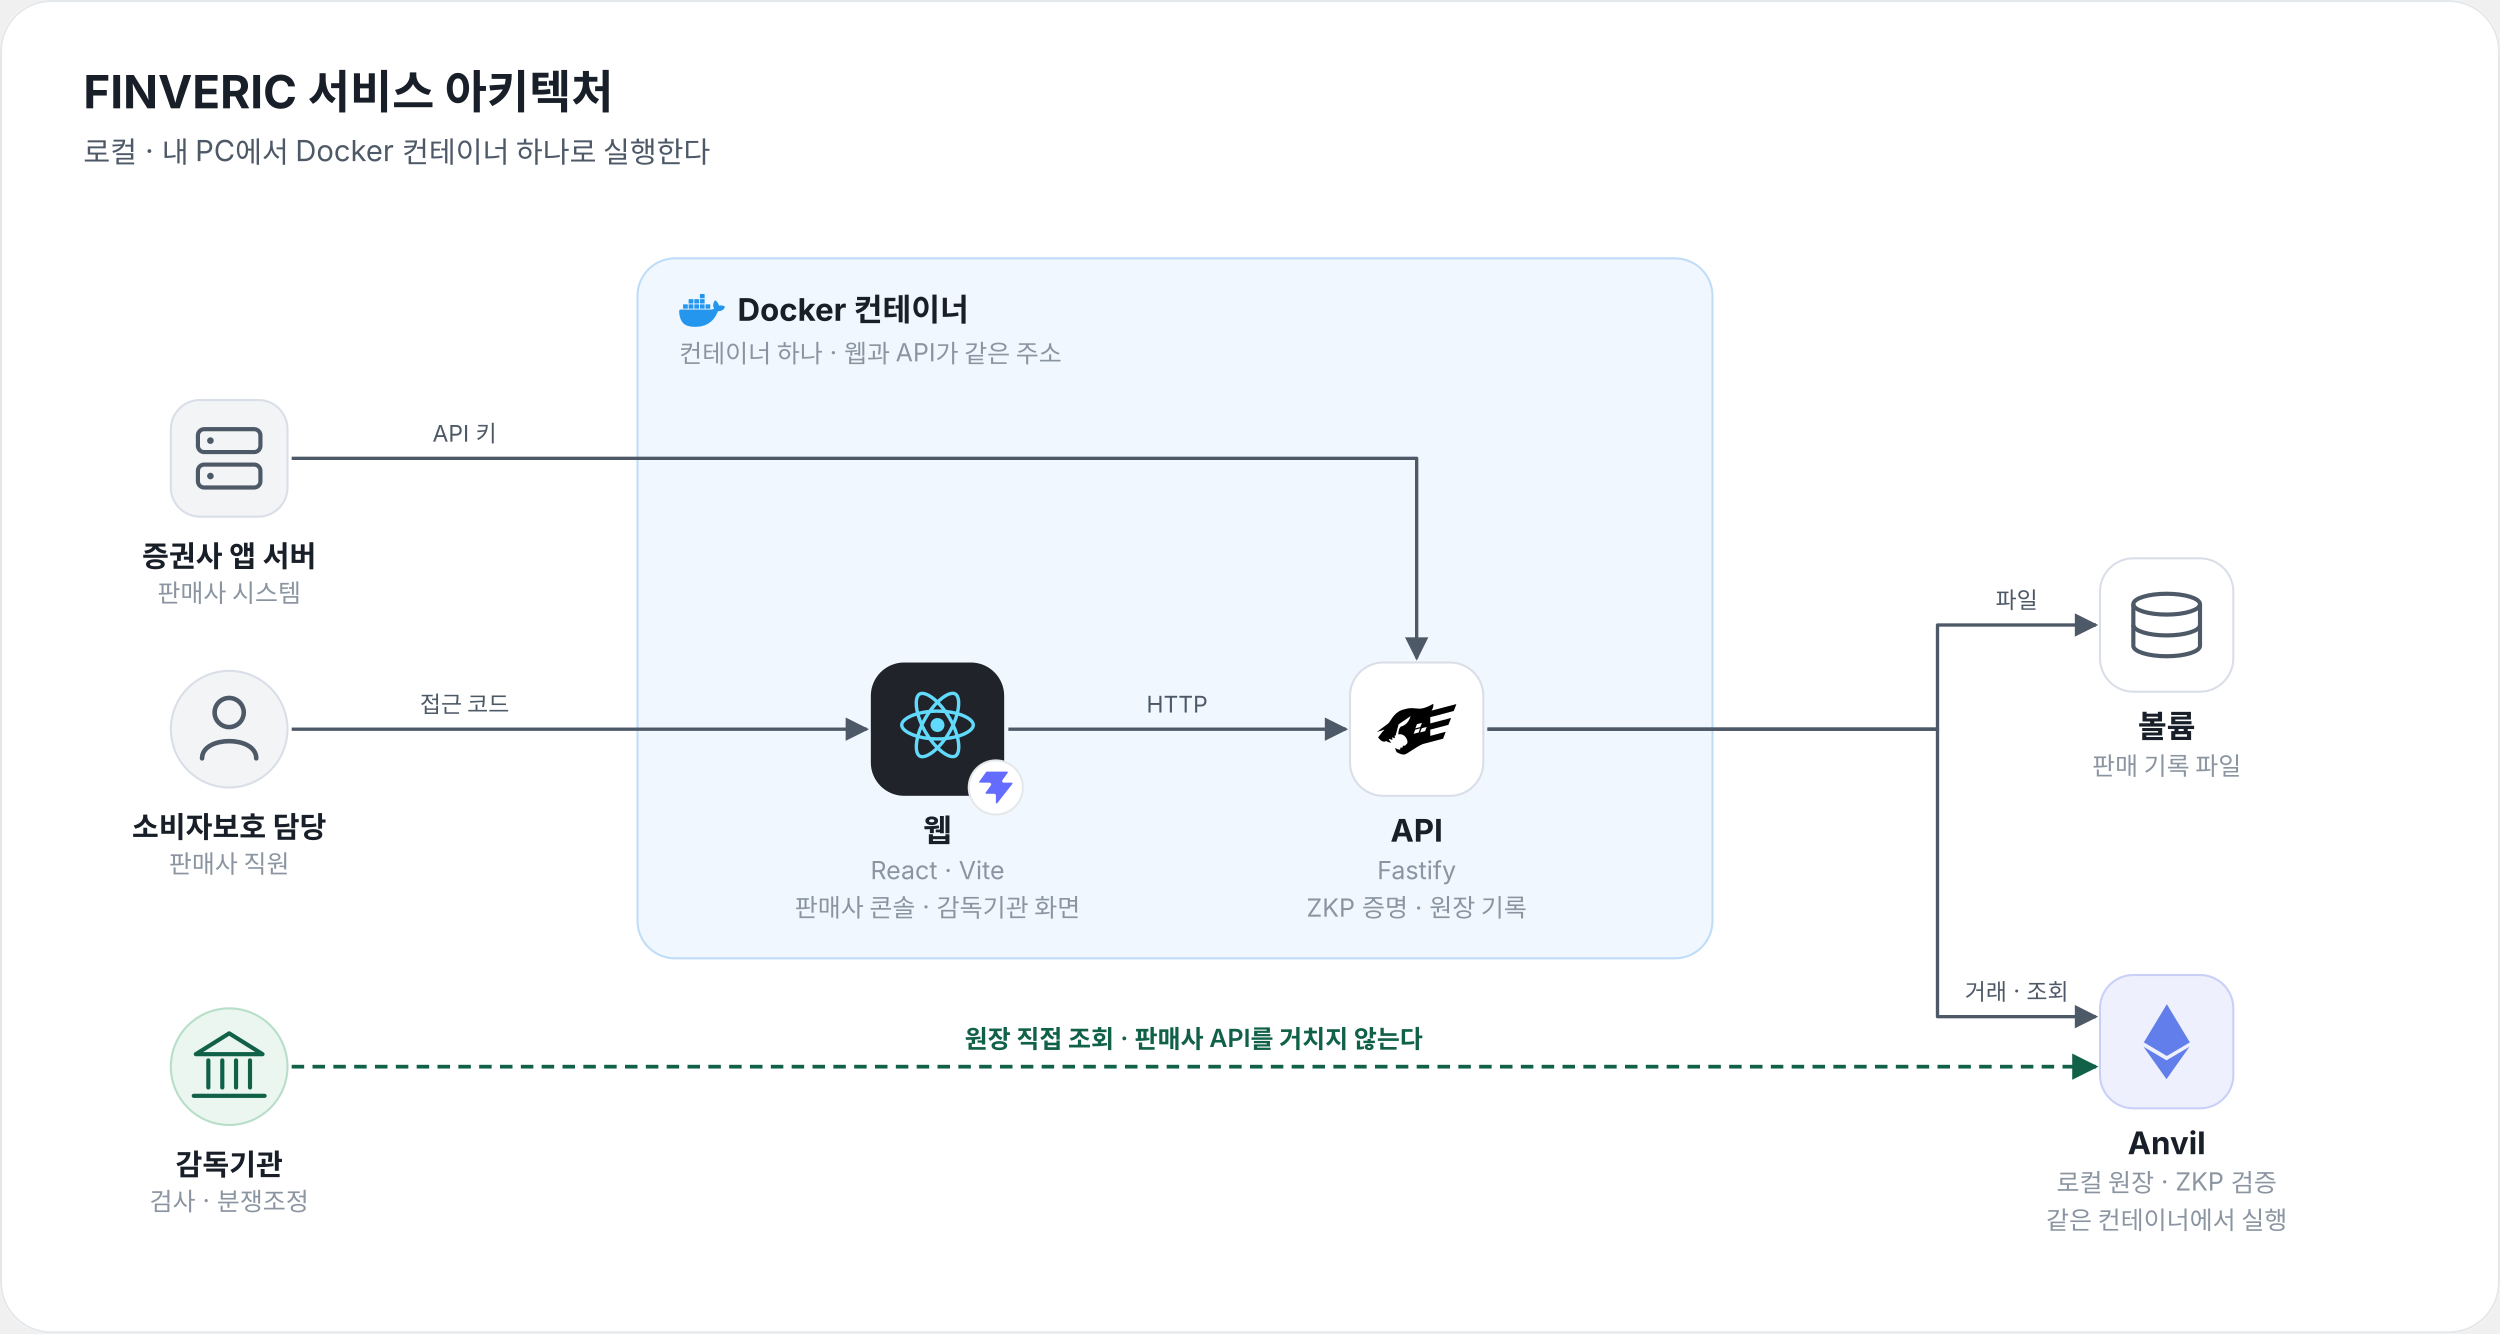
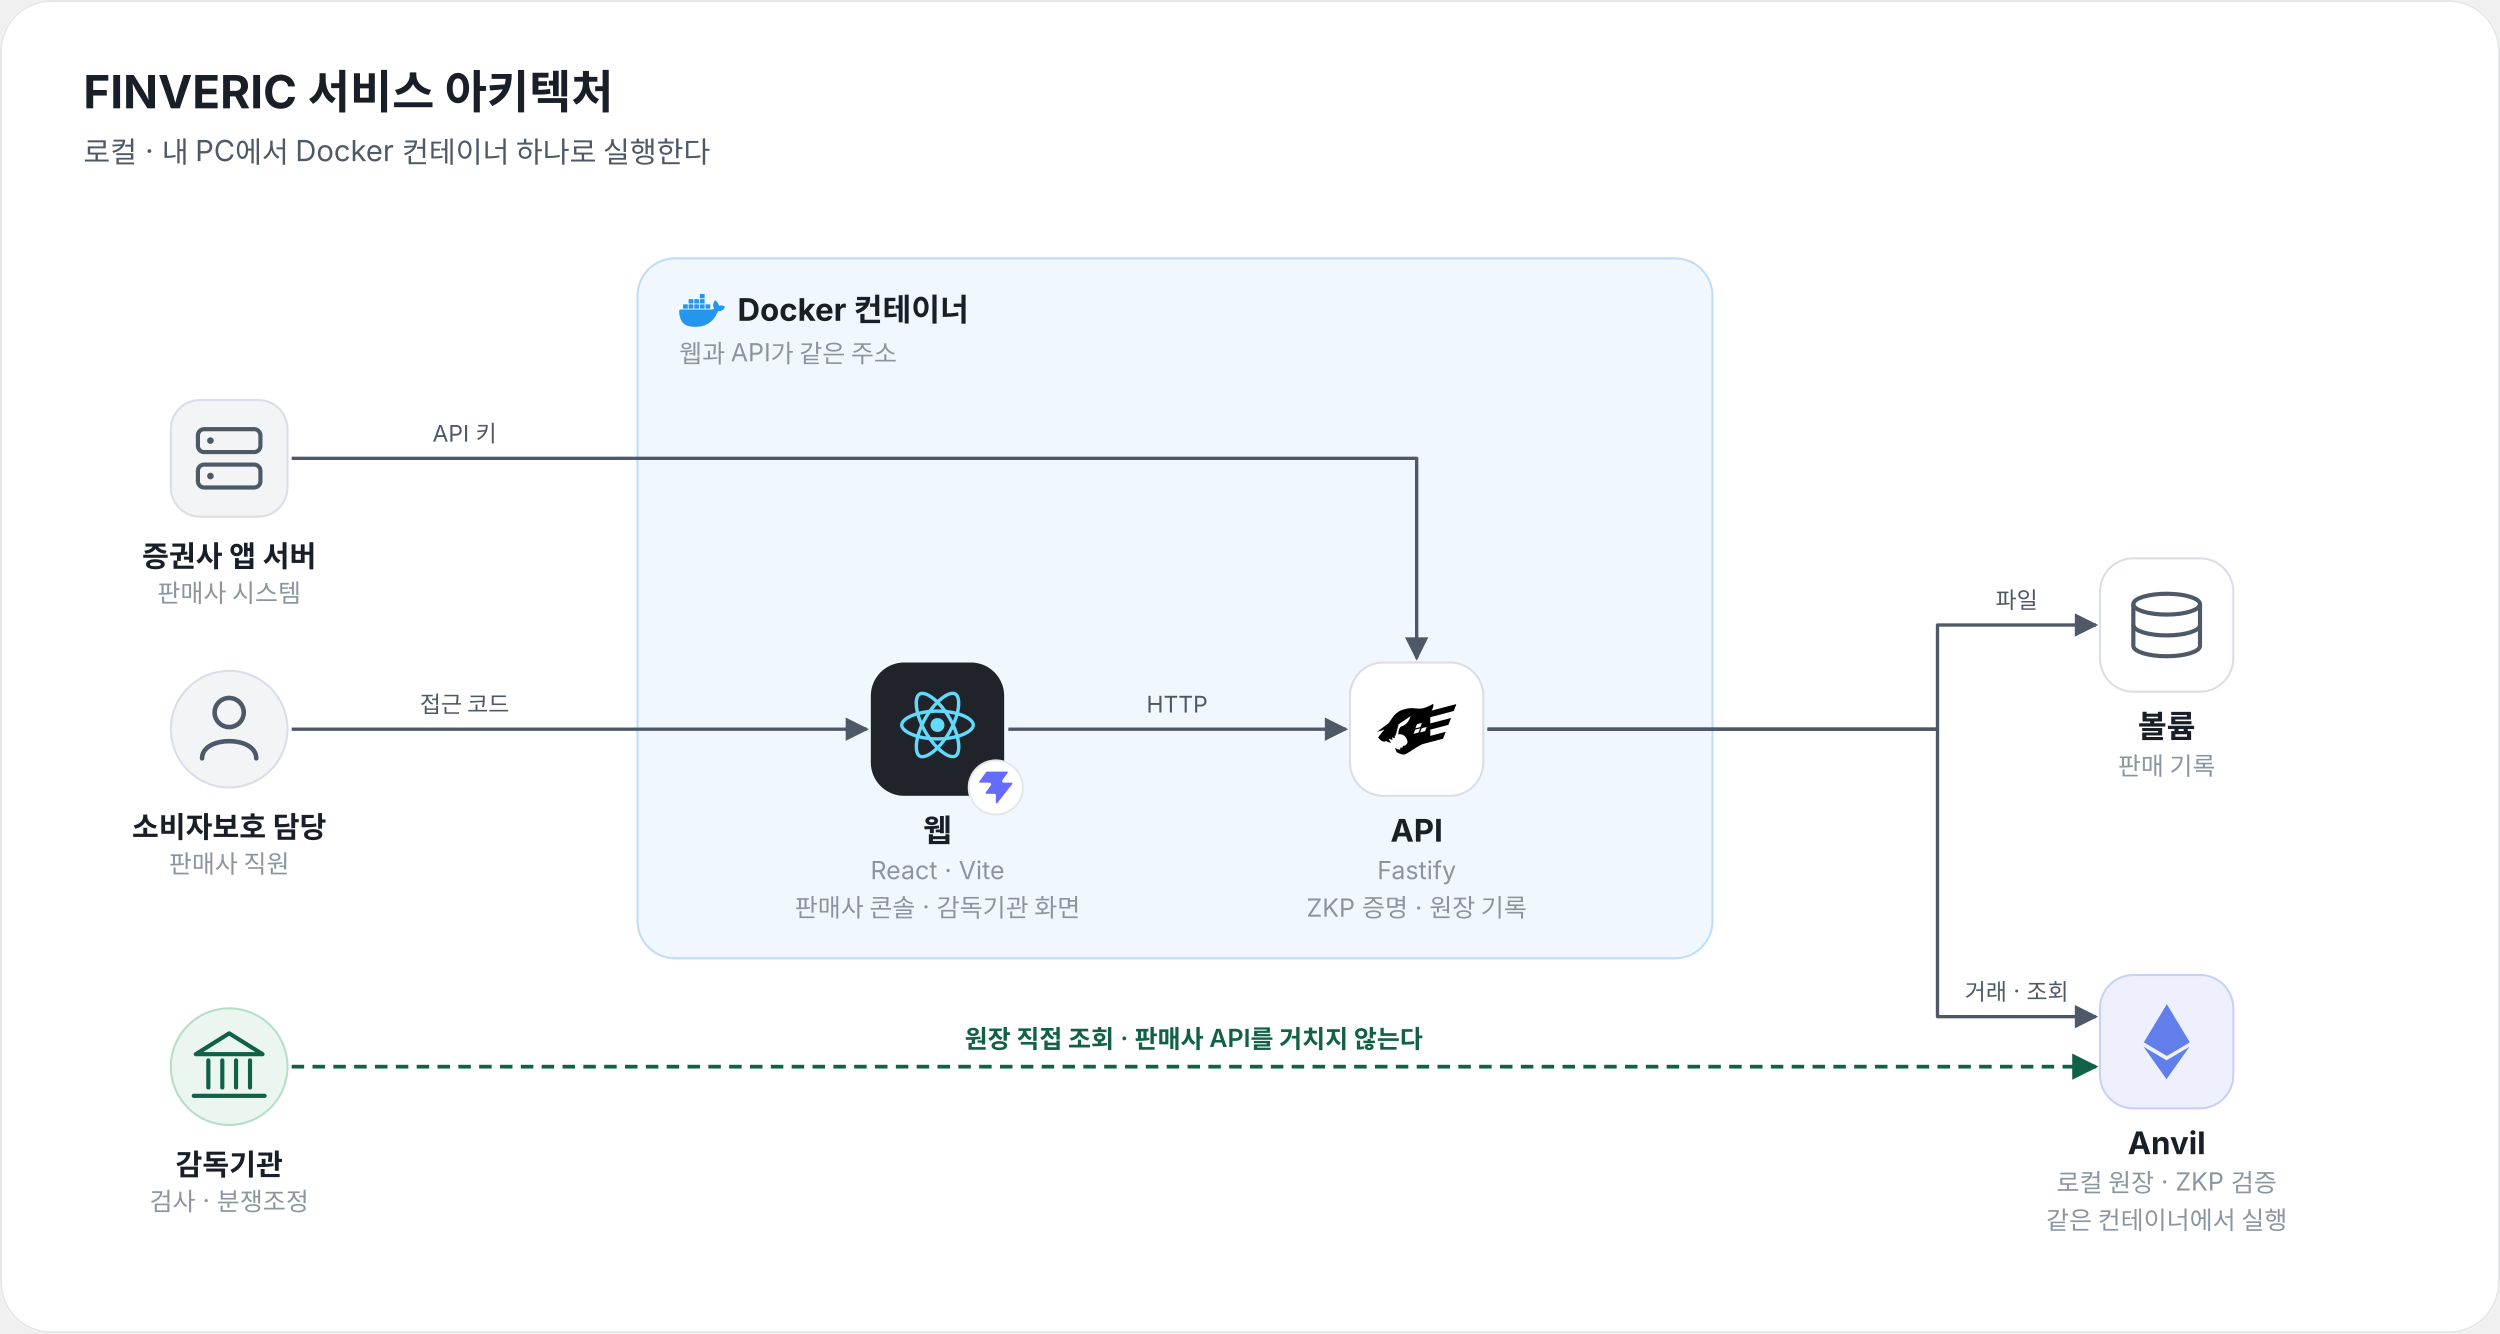
<svg xmlns="http://www.w3.org/2000/svg" width="1200" height="640" viewBox="0 0 1200 640" font-family="-apple-system, 'Apple SD Gothic Neo', Pretendard, 'Noto Sans KR', 'Malgun Gothic', sans-serif">
  <defs>
    <marker id="arrow" viewBox="0 0 10 10" refX="9" refY="5" markerWidth="7" markerHeight="7" orient="auto-start-reverse">
      <path d="M0,0 L10,5 L0,10 z" fill="#4E5968" />
    </marker>
    <marker id="arrow-green" viewBox="0 0 10 10" refX="9" refY="5" markerWidth="7" markerHeight="7" orient="auto-start-reverse">
      <path d="M0,0 L10,5 L0,10 z" fill="#116149" />
    </marker>
  </defs>
  <rect width="1200" height="640" rx="24" fill="#FFFFFF" />
  <rect x="0.5" y="0.5" width="1199" height="639" rx="24" fill="none" stroke="#E5E8EB" />
  <text x="40" y="52" font-size="22" font-weight="700" fill="#191F28">FINVERIC 서비스 아키텍처</text>
  <text x="40" y="78" font-size="14" fill="#4E5968">로컬 · 내 PC에서 Docker 컨테이너 하나로 실행한다</text>
  <g transform="translate(60 0)">
    <rect x="246" y="124" width="516" height="336" rx="18" fill="#F0F7FE" stroke="#BFDDF8" />
    <path transform="translate(266 138) scale(0.916667)" d="M13.983 11.078h2.119a.186.186 0 00.186-.185V9.006a.186.186 0 00-.186-.186h-2.119a.185.185 0 00-.185.185v1.888c0 .102.083.185.185.185m-2.954-5.43h2.118a.186.186 0 00.186-.186V3.574a.186.186 0 00-.186-.185h-2.118a.185.185 0 00-.185.185v1.888c0 .102.082.185.185.185m0 2.716h2.118a.187.187 0 00.186-.186V6.29a.186.186 0 00-.186-.185h-2.118a.185.185 0 00-.185.185v1.887c0 .102.082.185.185.186m-2.93 0h2.12a.186.186 0 00.184-.186V6.29a.185.185 0 00-.185-.185H8.1a.185.185 0 00-.185.185v1.887c0 .102.083.185.185.186m-2.964 0h2.119a.186.186 0 00.185-.186V6.29a.185.185 0 00-.185-.185H5.136a.186.186 0 00-.186.185v1.887c0 .102.084.185.186.186m5.893 2.715h2.118a.186.186 0 00.186-.185V9.006a.186.186 0 00-.186-.186h-2.118a.185.185 0 00-.185.185v1.888c0 .102.082.185.185.185m-2.93 0h2.12a.185.185 0 00.184-.185V9.006a.185.185 0 00-.184-.186h-2.12a.185.185 0 00-.184.185v1.888c0 .102.083.185.185.185m-2.964 0h2.119a.185.185 0 00.185-.185V9.006a.185.185 0 00-.184-.186h-2.12a.186.186 0 00-.186.186v1.887c0 .102.084.185.186.185m-2.92 0h2.12a.185.185 0 00.184-.185V9.006a.185.185 0 00-.184-.186h-2.12a.185.185 0 00-.184.185v1.888c0 .102.082.185.185.185M23.763 9.89c-.065-.051-.672-.51-1.954-.51-.338.001-.676.03-1.01.087-.248-1.7-1.653-2.53-1.716-2.566l-.344-.199-.226.327c-.284.438-.49.922-.612 1.43-.23.97-.09 1.882.403 2.661-.595.332-1.55.413-1.744.42H.751a.751.751 0 00-.75.748 11.376 11.376 0 00.692 4.062c.545 1.428 1.355 2.48 2.41 3.124 1.18.723 3.1 1.137 5.275 1.137.983.003 1.963-.086 2.93-.266a12.248 12.248 0 003.823-1.389c.98-.567 1.86-1.288 2.61-2.136 1.252-1.418 1.998-2.997 2.553-4.4h.221c1.372 0 2.215-.549 2.68-1.009.309-.293.55-.65.707-1.046l.098-.288Z" fill="#2496ED" />
    <text x="294" y="154" font-size="15" font-weight="700" fill="#191F28">Docker 컨테이너</text>
-     <text x="266" y="174" font-size="12" fill="#8B95A1">컨테이너 하나 · 웹과 API가 같은 주소</text>
+     <text x="266" y="174" font-size="12" fill="#8B95A1">웹과 API가 같은 주소</text>
  </g>
  <g text-anchor="middle">
    <rect x="82" y="192" width="56" height="56" rx="14" fill="#F2F4F6" stroke="#D9DEE7" />
    <g fill="none" stroke="#4E5968" stroke-width="2">
      <rect x="95" y="206" width="30" height="11" rx="3" />
      <rect x="95" y="223" width="30" height="11" rx="3" />
    </g>
    <circle cx="101" cy="211.5" r="1.6" fill="#4E5968" />
    <circle cx="101" cy="228.5" r="1.6" fill="#4E5968" />
    <text x="110" y="272" font-size="14" font-weight="700" fill="#191F28">증권사 앱 서버</text>
    <text x="110" y="289" font-size="12" fill="#8B95A1">판매사 시스템</text>
    <circle cx="110" cy="350" r="28" fill="#F2F4F6" stroke="#D9DEE7" />
    <g fill="none" stroke="#4E5968" stroke-width="2.2" stroke-linecap="round">
      <circle cx="110" cy="342" r="7" />
      <path d="M97 364 C97 353 123 353 123 364" />
    </g>
    <text x="110" y="402" font-size="14" font-weight="700" fill="#191F28">소비자보호 담당</text>
    <text x="110" y="419" font-size="12" fill="#8B95A1">판매사 직원</text>
    <circle cx="110" cy="512" r="28" fill="#EAF6EF" stroke="#B7DEC8" />
    <g fill="none" stroke="#116149" stroke-width="2" stroke-linejoin="round" stroke-linecap="round">
      <path d="M94 506 L110 496 L126 506 Z" />
      <path d="M100 509 V522 M106.7 509 V522 M113.3 509 V522 M120 509 V522" />
      <path d="M93 526 H127" />
    </g>
    <text x="110" y="564" font-size="14" font-weight="700" fill="#191F28">감독기관</text>
    <text x="110" y="581" font-size="12" fill="#8B95A1">검사 · 분쟁조정</text>
  </g>
  <g transform="translate(60 0)">
    <g text-anchor="middle">
      <rect x="358" y="318" width="64" height="64" rx="16" fill="#20232A" />
      <path transform="translate(372 330) scale(1.5)" d="M14.23 12.004a2.236 2.236 0 0 1-2.235 2.236 2.236 2.236 0 0 1-2.236-2.236 2.236 2.236 0 0 1 2.235-2.236 2.236 2.236 0 0 1 2.236 2.236zm2.648-10.69c-1.346 0-3.107.96-4.888 2.622-1.78-1.653-3.542-2.602-4.887-2.602-.41 0-.783.093-1.106.278-1.375.793-1.683 3.264-.973 6.365C1.98 8.917 0 10.42 0 12.004c0 1.59 1.99 3.097 5.043 4.03-.704 3.113-.39 5.588.988 6.38.32.187.69.275 1.102.275 1.345 0 3.107-.96 4.888-2.624 1.78 1.654 3.542 2.603 4.887 2.603.41 0 .783-.09 1.106-.275 1.374-.792 1.683-3.263.973-6.365C22.02 15.096 24 13.59 24 12.004c0-1.59-1.99-3.097-5.043-4.032.704-3.11.39-5.587-.988-6.38-.318-.184-.688-.277-1.092-.278zm-.005 1.09v.006c.225 0 .406.044.558.127.666.382.955 1.835.73 3.704-.054.46-.142.945-.25 1.44-.96-.236-2.006-.417-3.107-.534-.66-.905-1.345-1.727-2.035-2.447 1.592-1.48 3.087-2.292 4.105-2.295zm-9.77.02c1.012 0 2.514.808 4.11 2.28-.686.72-1.37 1.537-2.02 2.442-1.107.117-2.154.298-3.113.538-.112-.49-.195-.964-.254-1.42-.23-1.868.054-3.32.714-3.707.19-.09.4-.127.563-.132zm4.882 3.05c.455.468.91.992 1.36 1.564-.44-.02-.89-.034-1.345-.034-.46 0-.915.01-1.36.034.44-.572.895-1.096 1.345-1.565zM12 8.1c.74 0 1.477.034 2.202.093.406.582.802 1.203 1.183 1.86.372.64.71 1.29 1.018 1.946-.308.655-.646 1.31-1.013 1.95-.38.66-.773 1.288-1.18 1.87-.728.063-1.466.098-2.21.098-.74 0-1.477-.035-2.202-.093-.406-.582-.802-1.204-1.183-1.86-.372-.64-.71-1.29-1.018-1.946.303-.657.646-1.313 1.013-1.954.38-.66.773-1.286 1.18-1.868.728-.064 1.466-.098 2.21-.098zm-3.635.254c-.24.377-.48.763-.704 1.16-.225.39-.435.782-.635 1.174-.265-.656-.49-1.31-.676-1.947.64-.15 1.315-.283 2.015-.386zm7.26 0c.695.103 1.365.23 2.006.387-.18.632-.405 1.282-.66 1.933-.2-.39-.41-.783-.64-1.174-.225-.392-.465-.774-.705-1.146zm3.063.675c.484.15.944.317 1.375.498 1.732.74 2.852 1.708 2.852 2.476-.005.768-1.125 1.74-2.857 2.475-.42.18-.88.342-1.355.493-.28-.958-.646-1.956-1.1-2.98.45-1.017.81-2.01 1.085-2.964zm-13.395.004c.278.96.645 1.957 1.1 2.98-.45 1.017-.812 2.01-1.086 2.964-.484-.15-.944-.318-1.37-.5-1.732-.737-2.852-1.706-2.852-2.474 0-.768 1.12-1.742 2.852-2.476.42-.18.88-.342 1.356-.494zm11.678 4.28c.265.657.49 1.312.676 1.948-.64.157-1.316.29-2.016.39.24-.375.48-.762.705-1.158.225-.39.435-.788.636-1.18zm-9.945.02c.2.392.41.783.64 1.175.23.39.465.772.705 1.143-.695-.102-1.365-.23-2.006-.386.18-.63.406-1.282.66-1.933zM17.92 16.32c.112.493.2.968.254 1.423.23 1.868-.054 3.32-.714 3.708-.147.09-.338.128-.563.128-1.012 0-2.514-.807-4.11-2.28.686-.72 1.37-1.536 2.02-2.44 1.107-.118 2.154-.3 3.113-.54zm-11.83.01c.96.234 2.006.415 3.107.532.66.905 1.345 1.727 2.035 2.446-1.595 1.483-3.092 2.295-4.11 2.295-.22-.005-.406-.05-.553-.132-.666-.38-.955-1.834-.73-3.703.054-.46.142-.944.25-1.438zm4.56.64c.44.02.89.034 1.345.034.46 0 .915-.01 1.36-.034-.44.572-.895 1.095-1.345 1.565-.455-.47-.91-.993-1.36-1.565z" fill="#61DAFB" />
      <circle cx="418" cy="378" r="13" fill="#FFFFFF" stroke="#E5E8EB" />
      <path transform="translate(410 370) scale(0.666667)" d="M13.056 23.238a.57.57 0 0 1-1.02-.355v-5.202c0-.63-.512-1.143-1.144-1.143H5.148a.57.57 0 0 1-.464-.903l3.777-5.29c.54-.753 0-1.804-.93-1.804H.57a.574.574 0 0 1-.543-.746.6.6 0 0 1 .08-.157L5.008.78a.57.57 0 0 1 .467-.24h14.589a.57.57 0 0 1 .466.903l-3.778 5.29c-.54.755 0 1.806.93 1.806h5.745c.238 0 .424.138.513.322a.56.56 0 0 1-.063.603z" fill="#646CFF" />
      <text x="390" y="404" font-size="15" font-weight="700" fill="#191F28">웹</text>
      <text x="390" y="422" font-size="12" fill="#8B95A1">React · Vite</text>
      <text x="390" y="440" font-size="12" fill="#8B95A1">판매사 콘솔 · 감독기관 화면</text>
    </g>
    <g text-anchor="middle">
      <rect x="588" y="318" width="64" height="64" rx="16" fill="#FFFFFF" stroke="#D9DEE7" />
      <path transform="translate(601 331) scale(1.58333)" d="M23.245 6.49L24 4.533l-.031-.121-7.473 1.967c.797-1.153.523-2.078.523-2.078s-2.387 1.524-4.193 1.485c-1.804-.04-2.387-.52-5.155.362-2.768.882-3.551 3.59-4.351 4.173-.804.583-3.32 2.477-3.32 2.477l.006.034 2.27-.724s-.622.585-1.945 2.37l-.062-.057.002.011s1.064 1.626 2.107 1.324a2.14 2.14 0 0 0 .353-.147c.419.234.967.463 1.572.525 0 0-.41-.475-.752-1.017l.238-.154.865.318-.096-.812c.003-.003.006-.003.008-.006l.849.311-.105-.738a5.65 5.65 0 0 1 .322-.158l.885-3.345 3.662-2.497-.291.733c-.741 1.826-2.135 2.256-2.135 2.256l-.582.22c-.433.512-.614.637-.764 2.353.348-.088.682-.107.984-.028 1.564.421 2.107 2.307 1.685 2.827-.104.13-.356.354-.673.617H7.77l-.008.514-.065.051h-.645l-.009.504-.17.127c-.607.011-1.373-.518-1.373-.518 0 .481.401 1.225.401 1.225l.07-.034-.061.045s1.625 1.083 2.646.681c.91-.356 3.263-2.213 5.296-3.093l6.15-1.62.811-2.1-4.688 1.235v-1.889l5.5-1.448.811-2.1-6.31 1.662V8.367zm-11.163 4l1.459-.384.02.074-.455 1.179-1.513.398zm.503 2.526l-1.512.398.489-1.266 1.459-.385.02.074zm1.971-.424l-1.513.398.49-1.266 1.459-.385.02.073Z" fill="#000000" />
      <text x="620" y="404" font-size="15" font-weight="700" fill="#191F28">API</text>
      <text x="620" y="422" font-size="12" fill="#8B95A1">Fastify</text>
      <text x="620" y="440" font-size="12" fill="#8B95A1">ZKP 증명 · 원장 기록</text>
    </g>
  </g>
  <g text-anchor="middle" transform="translate(110 0)">
    <rect x="898" y="268" width="64" height="64" rx="16" fill="#FFFFFF" stroke="#D9DEE7" />
    <g fill="none" stroke="#4E5968" stroke-width="2">
      <ellipse cx="930" cy="290" rx="16" ry="5" />
      <path d="M914 290 V310 A16 5 0 0 0 946 310 V290" />
      <path d="M914 300 A16 5 0 0 0 946 300" />
    </g>
    <text x="930" y="354" font-size="15" font-weight="700" fill="#191F28">볼륨</text>
-     <text x="930" y="372" font-size="12" fill="#8B95A1">판매 기록 파일</text>
+     <text x="930" y="372" font-size="12" fill="#8B95A1">판매 기록</text>
    <rect x="898" y="468" width="64" height="64" rx="16" fill="#EEF0FD" stroke="#C9D0F8" />
    <path transform="translate(912 482) scale(1.5)" d="M11.944 17.97L4.58 13.62 11.943 24l7.37-10.38-7.372 4.35h.003zM12.056 0L4.69 12.223l7.365 4.354 7.365-4.35L12.056 0z" fill="#627EEA" />
    <text x="930" y="554" font-size="15" font-weight="700" fill="#191F28">Anvil</text>
    <text x="930" y="572" font-size="12" fill="#8B95A1">로컬 원장 · ZKP 검증</text>
    <text x="930" y="590" font-size="12" fill="#8B95A1">같은 컨테이너에서 실행</text>
  </g>
  <g font-size="11" text-anchor="middle" stroke-linejoin="round">
    <path d="M140 220 H680 V316" fill="none" stroke="#4E5968" stroke-width="1.6" marker-end="url(#arrow)" />
    <text x="223" y="212" fill="#4E5968">API 키</text>
    <path d="M140 350 H416" fill="none" stroke="#4E5968" stroke-width="1.6" marker-end="url(#arrow)" />
    <text x="223" y="342" fill="#4E5968">접근 코드</text>
    <path d="M484 350 H646" fill="none" stroke="#4E5968" stroke-width="1.6" marker-end="url(#arrow)" />
    <text x="565" y="342" fill="#4E5968">HTTP</text>
    <path d="M714 350 H930 V300 H1006" fill="none" stroke="#4E5968" stroke-width="1.6" marker-end="url(#arrow)" />
    <text x="968" y="292" fill="#4E5968">파일</text>
    <path d="M714 350 H930 V488 H1006" fill="none" stroke="#4E5968" stroke-width="1.6" marker-end="url(#arrow)" />
    <text x="968" y="480" fill="#4E5968">거래 · 조회</text>
    <path d="M140 512 H1006" fill="none" stroke="#116149" stroke-width="1.8" stroke-dasharray="6 4" marker-end="url(#arrow-green)" />
    <text x="573" y="503" font-size="12" font-weight="600" fill="#116149">원장 직접 조회 · 판매사 API를 거치지 않는다</text>
  </g>
</svg>
